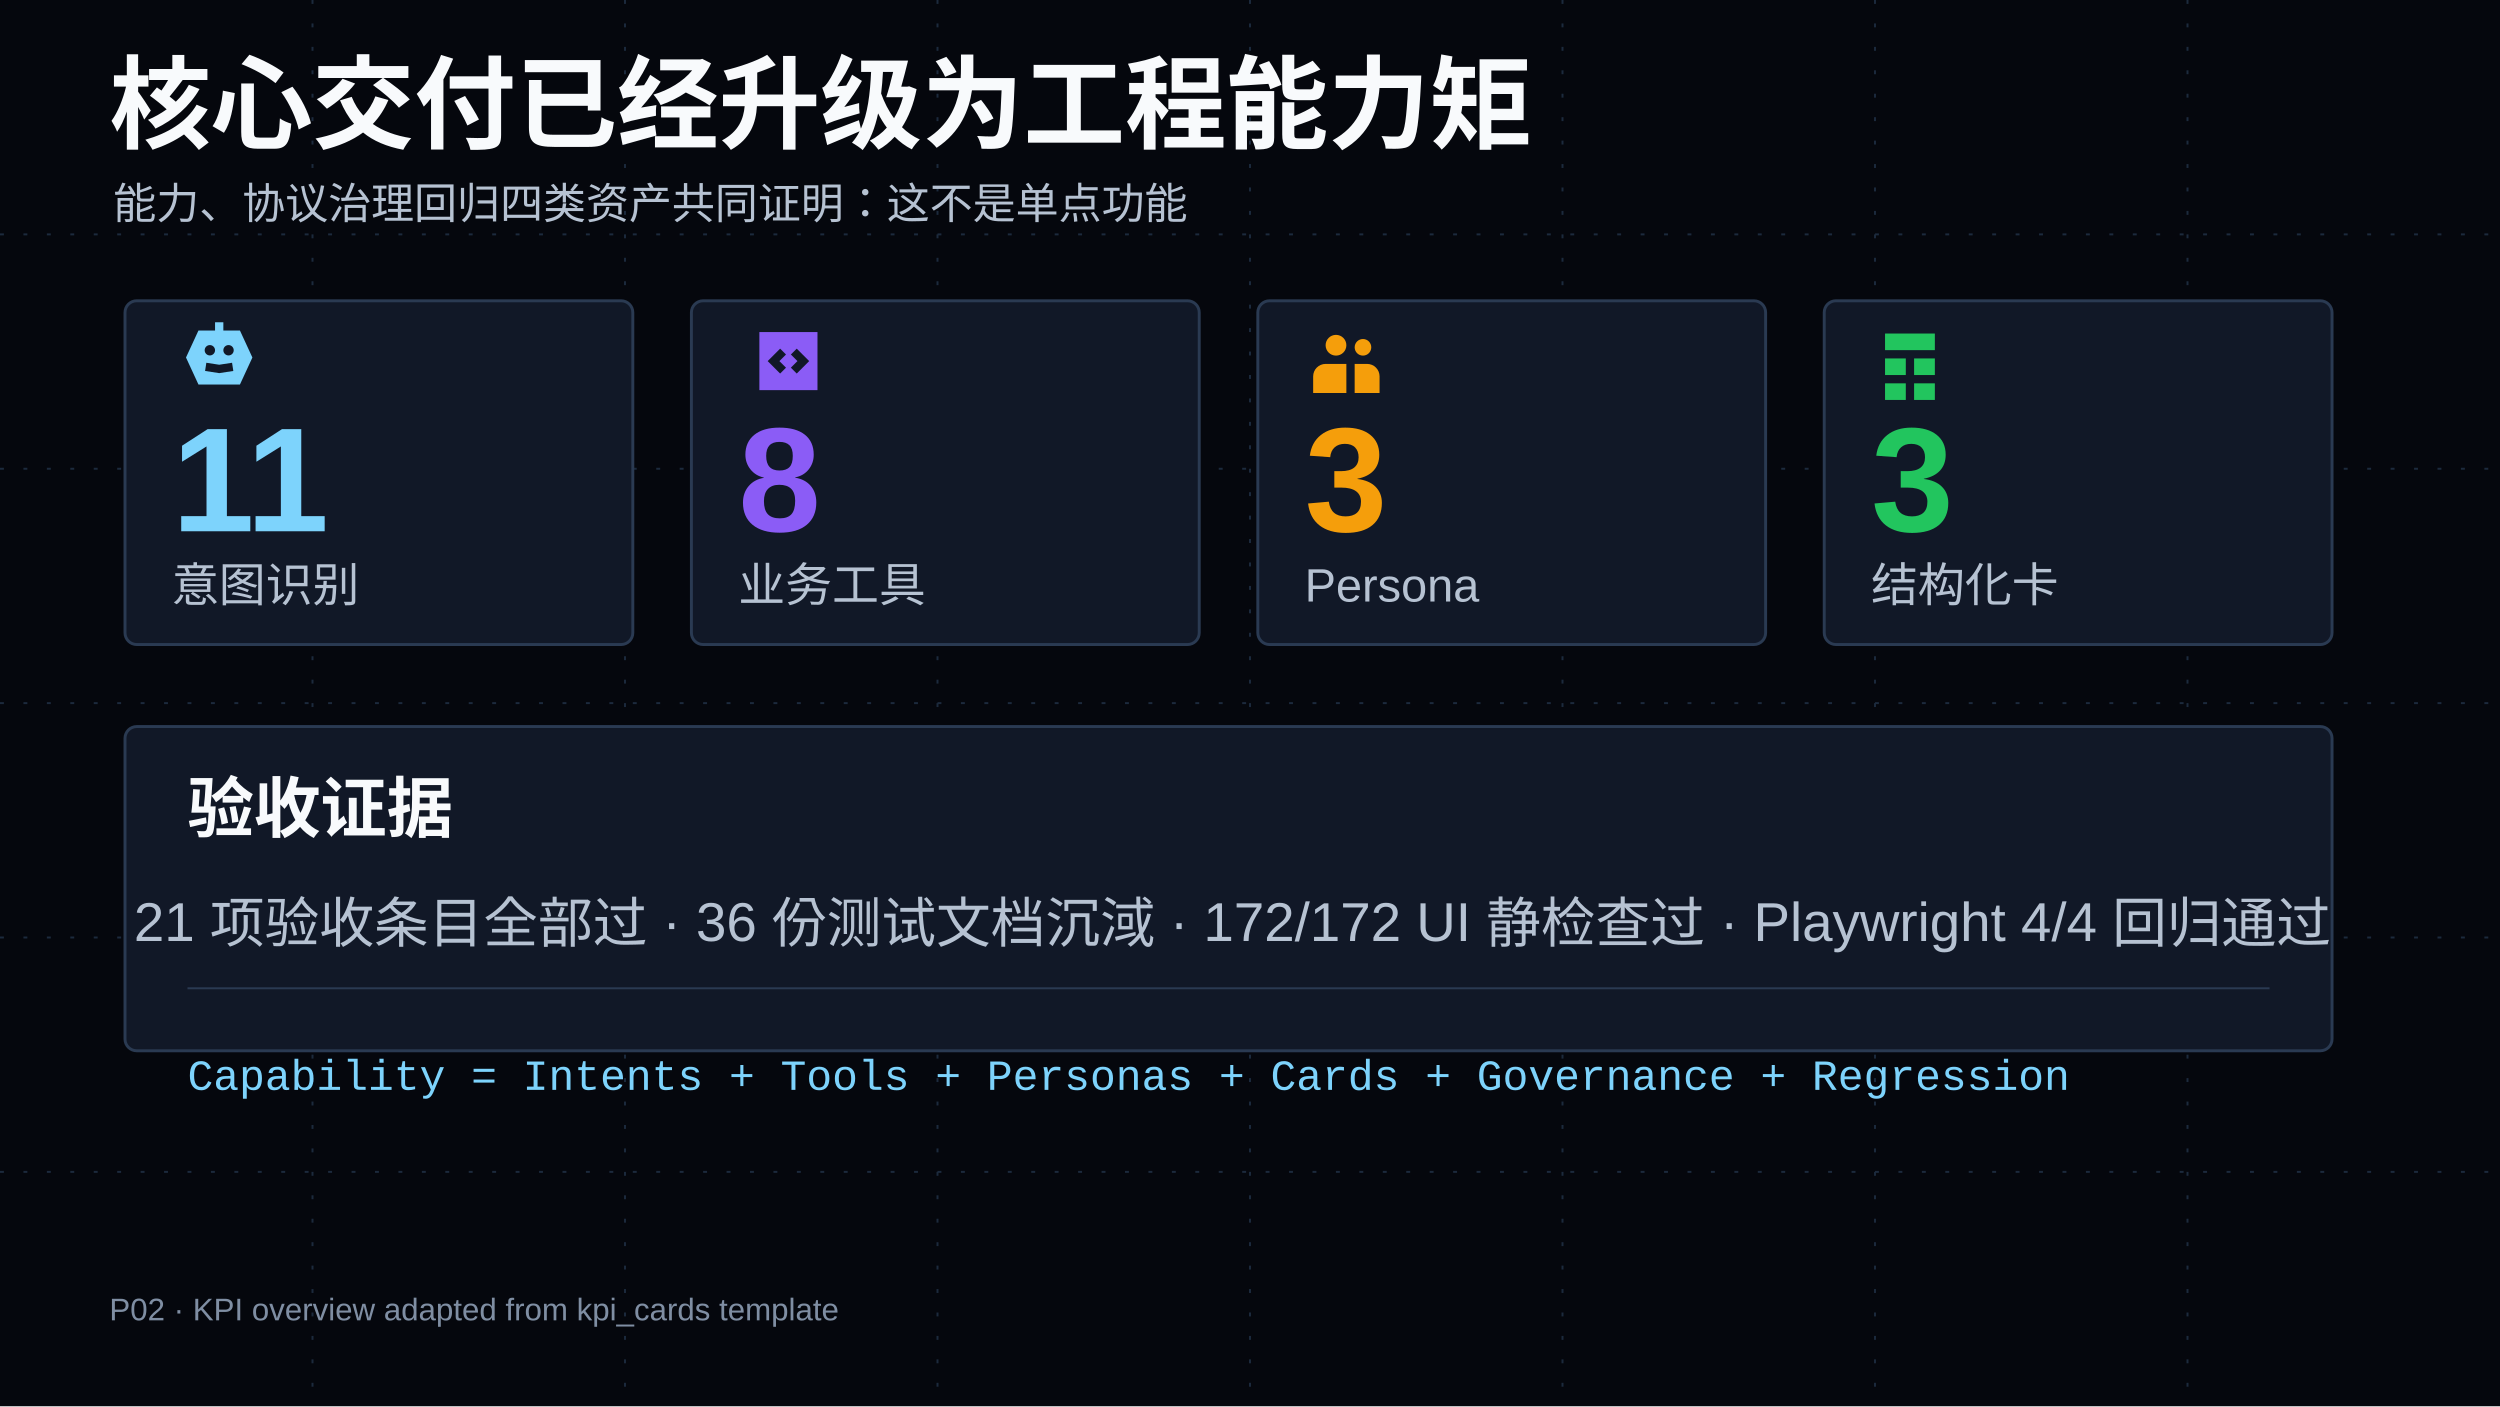
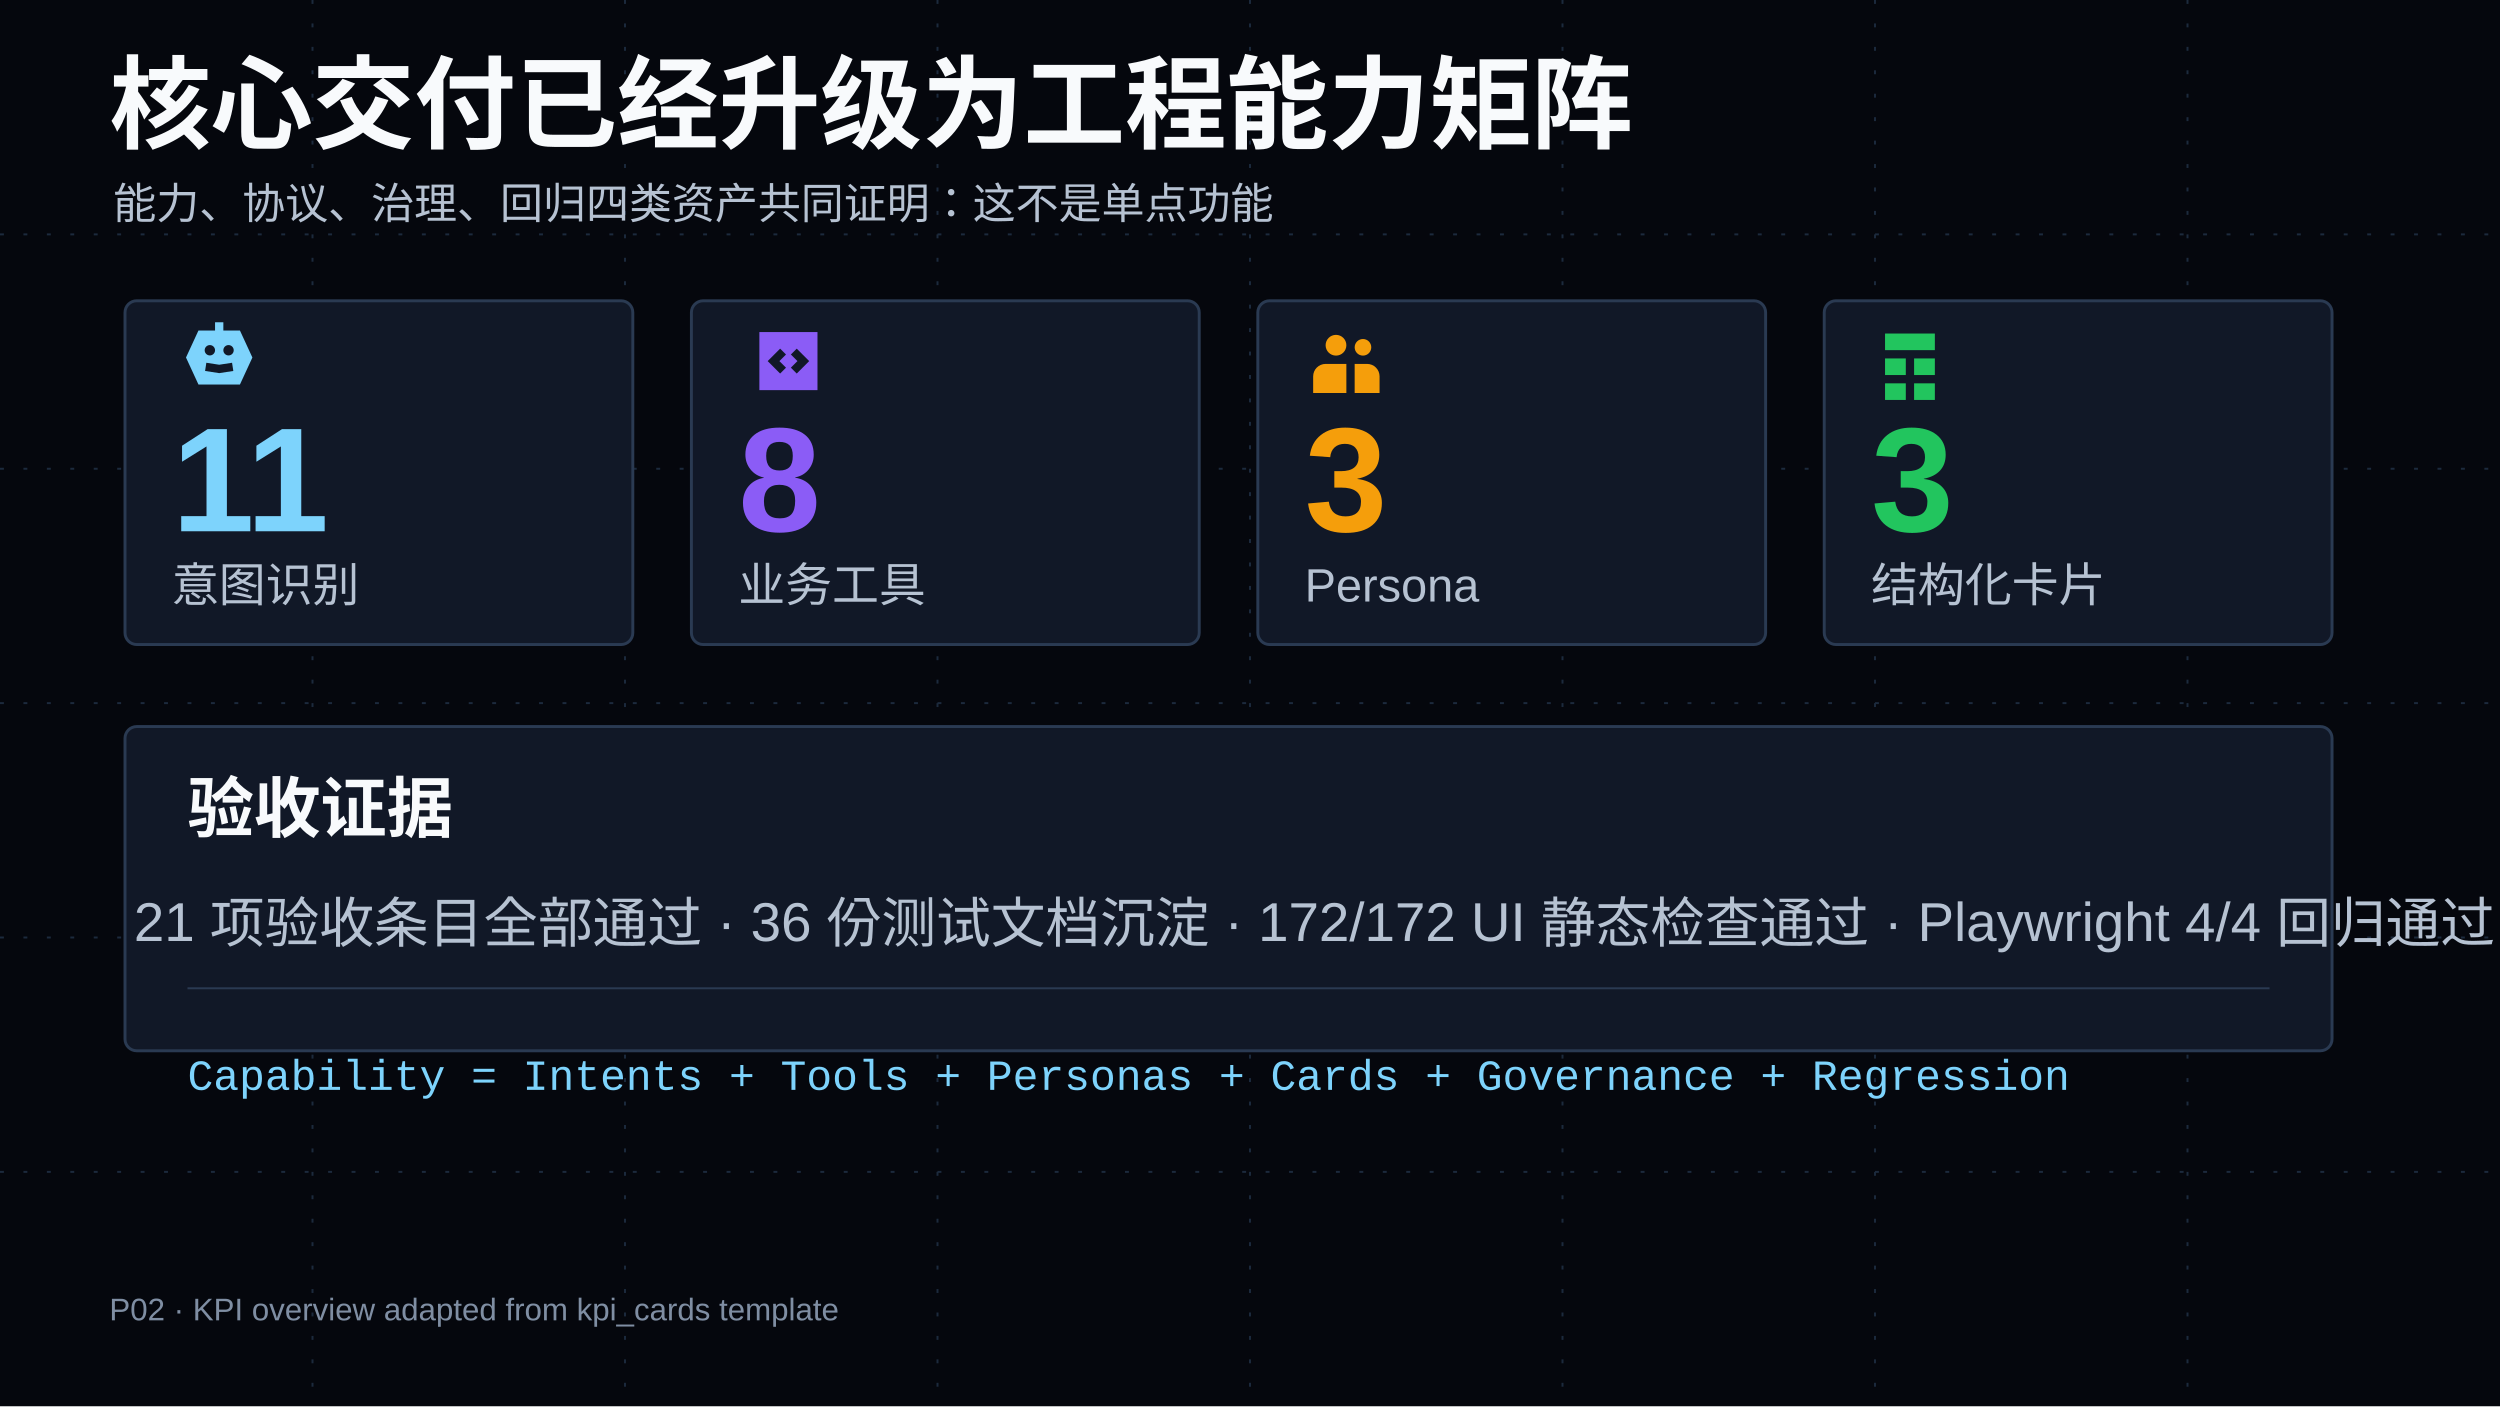
<svg xmlns="http://www.w3.org/2000/svg" viewBox="0 0 1280 720" width="1280" height="720">
  <g id="background">
    <rect width="1280" height="720" fill="#05070D" />
    <path d="M0 120H1280 M0 240H1280 M0 360H1280 M0 480H1280 M0 600H1280 M160 0V720 M320 0V720 M480 0V720 M640 0V720 M800 0V720 M960 0V720 M1120 0V720" stroke="#1C2A3D" stroke-width="1" fill="none" stroke-dasharray="2,10" />
  </g>
  <g id="header">
-     <text x="56" y="72" font-family="&quot;Microsoft YaHei&quot;, Arial, sans-serif" font-size="52" font-weight="800" fill="#F8FAFC">核心交付已经升级为工程能力矩</text>
-     <text x="58" y="112" font-family="&quot;Microsoft YaHei&quot;, Arial, sans-serif" font-size="22" fill="#B6C2D2">能力、协议治理回归四类资产共同证明：这不是单点功能</text>
+     <text x="56" y="72" font-family="&quot;Microsoft YaHei&quot;, Arial, sans-serif" font-size="52" font-weight="800" fill="#F8FAFC">核心交付已经升级为工程能力矩阵</text>
+     <text x="58" y="112" font-family="&quot;Microsoft YaHei&quot;, Arial, sans-serif" font-size="22" fill="#B6C2D2">能力、协议、治理、回归四类资产共同证明：这不是单点功能</text>
  </g>
  <g id="kpi-intents">
    <path fill="#111827" stroke="#2A3A52" stroke-width="1.5" d="M70,154 H318 A6,6 0 0 1 324,160 V324 A6,6 0 0 1 318,330 H70 A6,6 0 0 1 64,324 V160 A6,6 0 0 1 70,154 Z" />
    <g transform="translate(95.229, 164.988) scale(2.125)" fill="#7DD3FC">
      <path fill-rule="evenodd" clip-rule="evenodd" d="M9 0V2H13L16 8.5L13 15H3L0 8.5L3 2H7V0H9ZM4.598 11.738L8 12.262L11.402 11.738L11.098 9.762L8 10.238L4.902 9.762L4.598 11.738ZM7 6.75C7 7.44 6.44 8 5.75 8C5.06 8 4.5 7.44 4.5 6.75C4.5 6.06 5.06 5.5 5.75 5.5C6.44 5.5 7 6.06 7 6.75ZM10.25 8C10.94 8 11.5 7.44 11.5 6.75C11.5 6.06 10.94 5.5 10.25 5.5C9.56 5.5 9 6.06 9 6.75C9 7.44 9.56 8 10.25 8Z" />
    </g>
    <text x="88" y="272" font-family="&quot;Microsoft YaHei&quot;, Arial, sans-serif" font-size="76" font-weight="800" fill="#7DD3FC">11</text>
    <text x="190" y="270" font-family="&quot;Microsoft YaHei&quot;, Arial, sans-serif" font-size="30" fill="#F8FAFC" />
    <text x="88" y="308" font-family="&quot;Microsoft YaHei&quot;, Arial, sans-serif" font-size="24" fill="#B6C2D2">意图识别</text>
  </g>
  <g id="kpi-tools">
    <path fill="#111827" stroke="#2A3A52" stroke-width="1.5" d="M360,154 H608 A6,6 0 0 1 614,160 V324 A6,6 0 0 1 608,330 H360 A6,6 0 0 1 354,324 V160 A6,6 0 0 1 360,154 Z" />
    <g transform="translate(386.675, 167.88) scale(2.125)" fill="#8B5CF6">
      <path fill-rule="evenodd" clip-rule="evenodd" d="M15 1H1V15H15V1ZM6 5L7.414 6.414L5.828 8L7.414 9.586L6 11L3 8L6 5ZM10 5L8.586 6.414L10.172 8L8.586 9.586L10 11L13 8L10 5Z" />
    </g>
    <text x="378" y="272" font-family="&quot;Microsoft YaHei&quot;, Arial, sans-serif" font-size="76" font-weight="800" fill="#8B5CF6">8</text>
    <text x="448" y="270" font-family="&quot;Microsoft YaHei&quot;, Arial, sans-serif" font-size="30" fill="#F8FAFC" />
    <text x="378" y="308" font-family="&quot;Microsoft YaHei&quot;, Arial, sans-serif" font-size="24" fill="#B6C2D2">业务工具</text>
  </g>
  <g id="kpi-persona">
    <path fill="#111827" stroke="#2A3A52" stroke-width="1.5" d="M650,154 H898 A6,6 0 0 1 904,160 V324 A6,6 0 0 1 898,330 H650 A6,6 0 0 1 644,324 V160 A6,6 0 0 1 650,154 Z" />
    <g transform="translate(672.338, 169.325) scale(2.125)" fill="#F59E0B">
      <path d="M8 3.5C8 4.881 6.881 6 5.5 6C4.119 6 3 4.881 3 3.5C3 2.119 4.119 1 5.5 1C6.881 1 8 2.119 8 3.5Z" />
      <path d="M3 8C1.343 8 0 9.343 0 11V15H8V8H3Z" />
      <path d="M13 8H10V15H16V11C16 9.343 14.657 8 13 8Z" />
      <path d="M12 6C13.105 6 14 5.105 14 4C14 2.895 13.105 2 12 2C10.895 2 10 2.895 10 4C10 5.105 10.895 6 12 6Z" />
    </g>
    <text x="668" y="272" font-family="&quot;Microsoft YaHei&quot;, Arial, sans-serif" font-size="76" font-weight="800" fill="#F59E0B">3</text>
    <text x="738" y="270" font-family="&quot;Microsoft YaHei&quot;, Arial, sans-serif" font-size="30" fill="#F8FAFC" />
    <text x="668" y="308" font-family="&quot;Microsoft YaHei&quot;, Arial, sans-serif" font-size="24" fill="#B6C2D2">Persona</text>
  </g>
  <g id="kpi-cards">
    <path fill="#111827" stroke="#2A3A52" stroke-width="1.5" d="M940,154 H1188 A6,6 0 0 1 1194,160 V324 A6,6 0 0 1 1188,330 H940 A6,6 0 0 1 934,324 V160 A6,6 0 0 1 940,154 Z" />
    <g transform="translate(960.892, 170.771) scale(2.125)" fill="#22C55E">
      <path d="M14 0H2V4H14V0Z" />
      <path d="M2 6H7V10H2V6Z" />
      <path d="M2 12H7V16H2V12Z" />
      <path d="M9 12H14V16H9V12Z" />
      <path d="M14 6H9V10H14V6Z" />
    </g>
    <text x="958" y="272" font-family="&quot;Microsoft YaHei&quot;, Arial, sans-serif" font-size="76" font-weight="800" fill="#22C55E">3</text>
    <text x="1028" y="270" font-family="&quot;Microsoft YaHei&quot;, Arial, sans-serif" font-size="30" fill="#F8FAFC" />
-     <text x="958" y="308" font-family="&quot;Microsoft YaHei&quot;, Arial, sans-serif" font-size="24" fill="#B6C2D2">结构化卡</text>
+     <text x="958" y="308" font-family="&quot;Microsoft YaHei&quot;, Arial, sans-serif" font-size="24" fill="#B6C2D2">结构化卡片</text>
  </g>
  <g id="proof-row">
    <path fill="#111827" stroke="#2A3A52" stroke-width="1.5" d="M70,372 H1188 A6,6 0 0 1 1194,378 V532 A6,6 0 0 1 1188,538 H70 A6,6 0 0 1 64,532 V378 A6,6 0 0 1 70,372 Z" />
    <text x="96" y="426" font-family="&quot;Microsoft YaHei&quot;, Arial, sans-serif" font-size="34" font-weight="800" fill="#F8FAFC">验收证据</text>
-     <text x="68.531" y="481.783" font-family="&quot;Microsoft YaHei&quot;, Arial, sans-serif" font-size="28" fill="#B6C2D2" id="_edit_26" data-edit-target="true" data-edit-annotation="调整大小：文本超出内容框范围了">21 项验收条目全部过 · 36 份测试文档沉淢 · 172/172 UI 静检查过 · Playwright 4/4 回归通过</text>
+     <text x="68.531" y="481.783" font-family="&quot;Microsoft YaHei&quot;, Arial, sans-serif" font-size="28" fill="#B6C2D2" id="_edit_26" data-edit-target="true" data-edit-annotation="调整大小：文本超出内容框范围了">21 项验收条目全部通过 · 36 份测试文档沉淀 · 172/172 UI 静态检查通过 · Playwright 4/4 回归通过</text>
    <line x1="96" y1="506" x2="1162" y2="506" stroke="#2A3A52" stroke-width="1" />
    <text x="96" y="558" font-family="Consolas, &quot;Microsoft YaHei&quot;, &quot;Courier New&quot;, monospace" font-size="22" fill="#7DD3FC">Capability = Intents + Tools + Personas + Cards + Governance + Regression</text>
  </g>
  <g id="footer">
    <text x="56" y="676" font-family="&quot;Microsoft YaHei&quot;, Arial, sans-serif" font-size="16" fill="#7F8EA3">P02 · KPI overview adapted from kpi_cards template</text>
  </g>
</svg>
